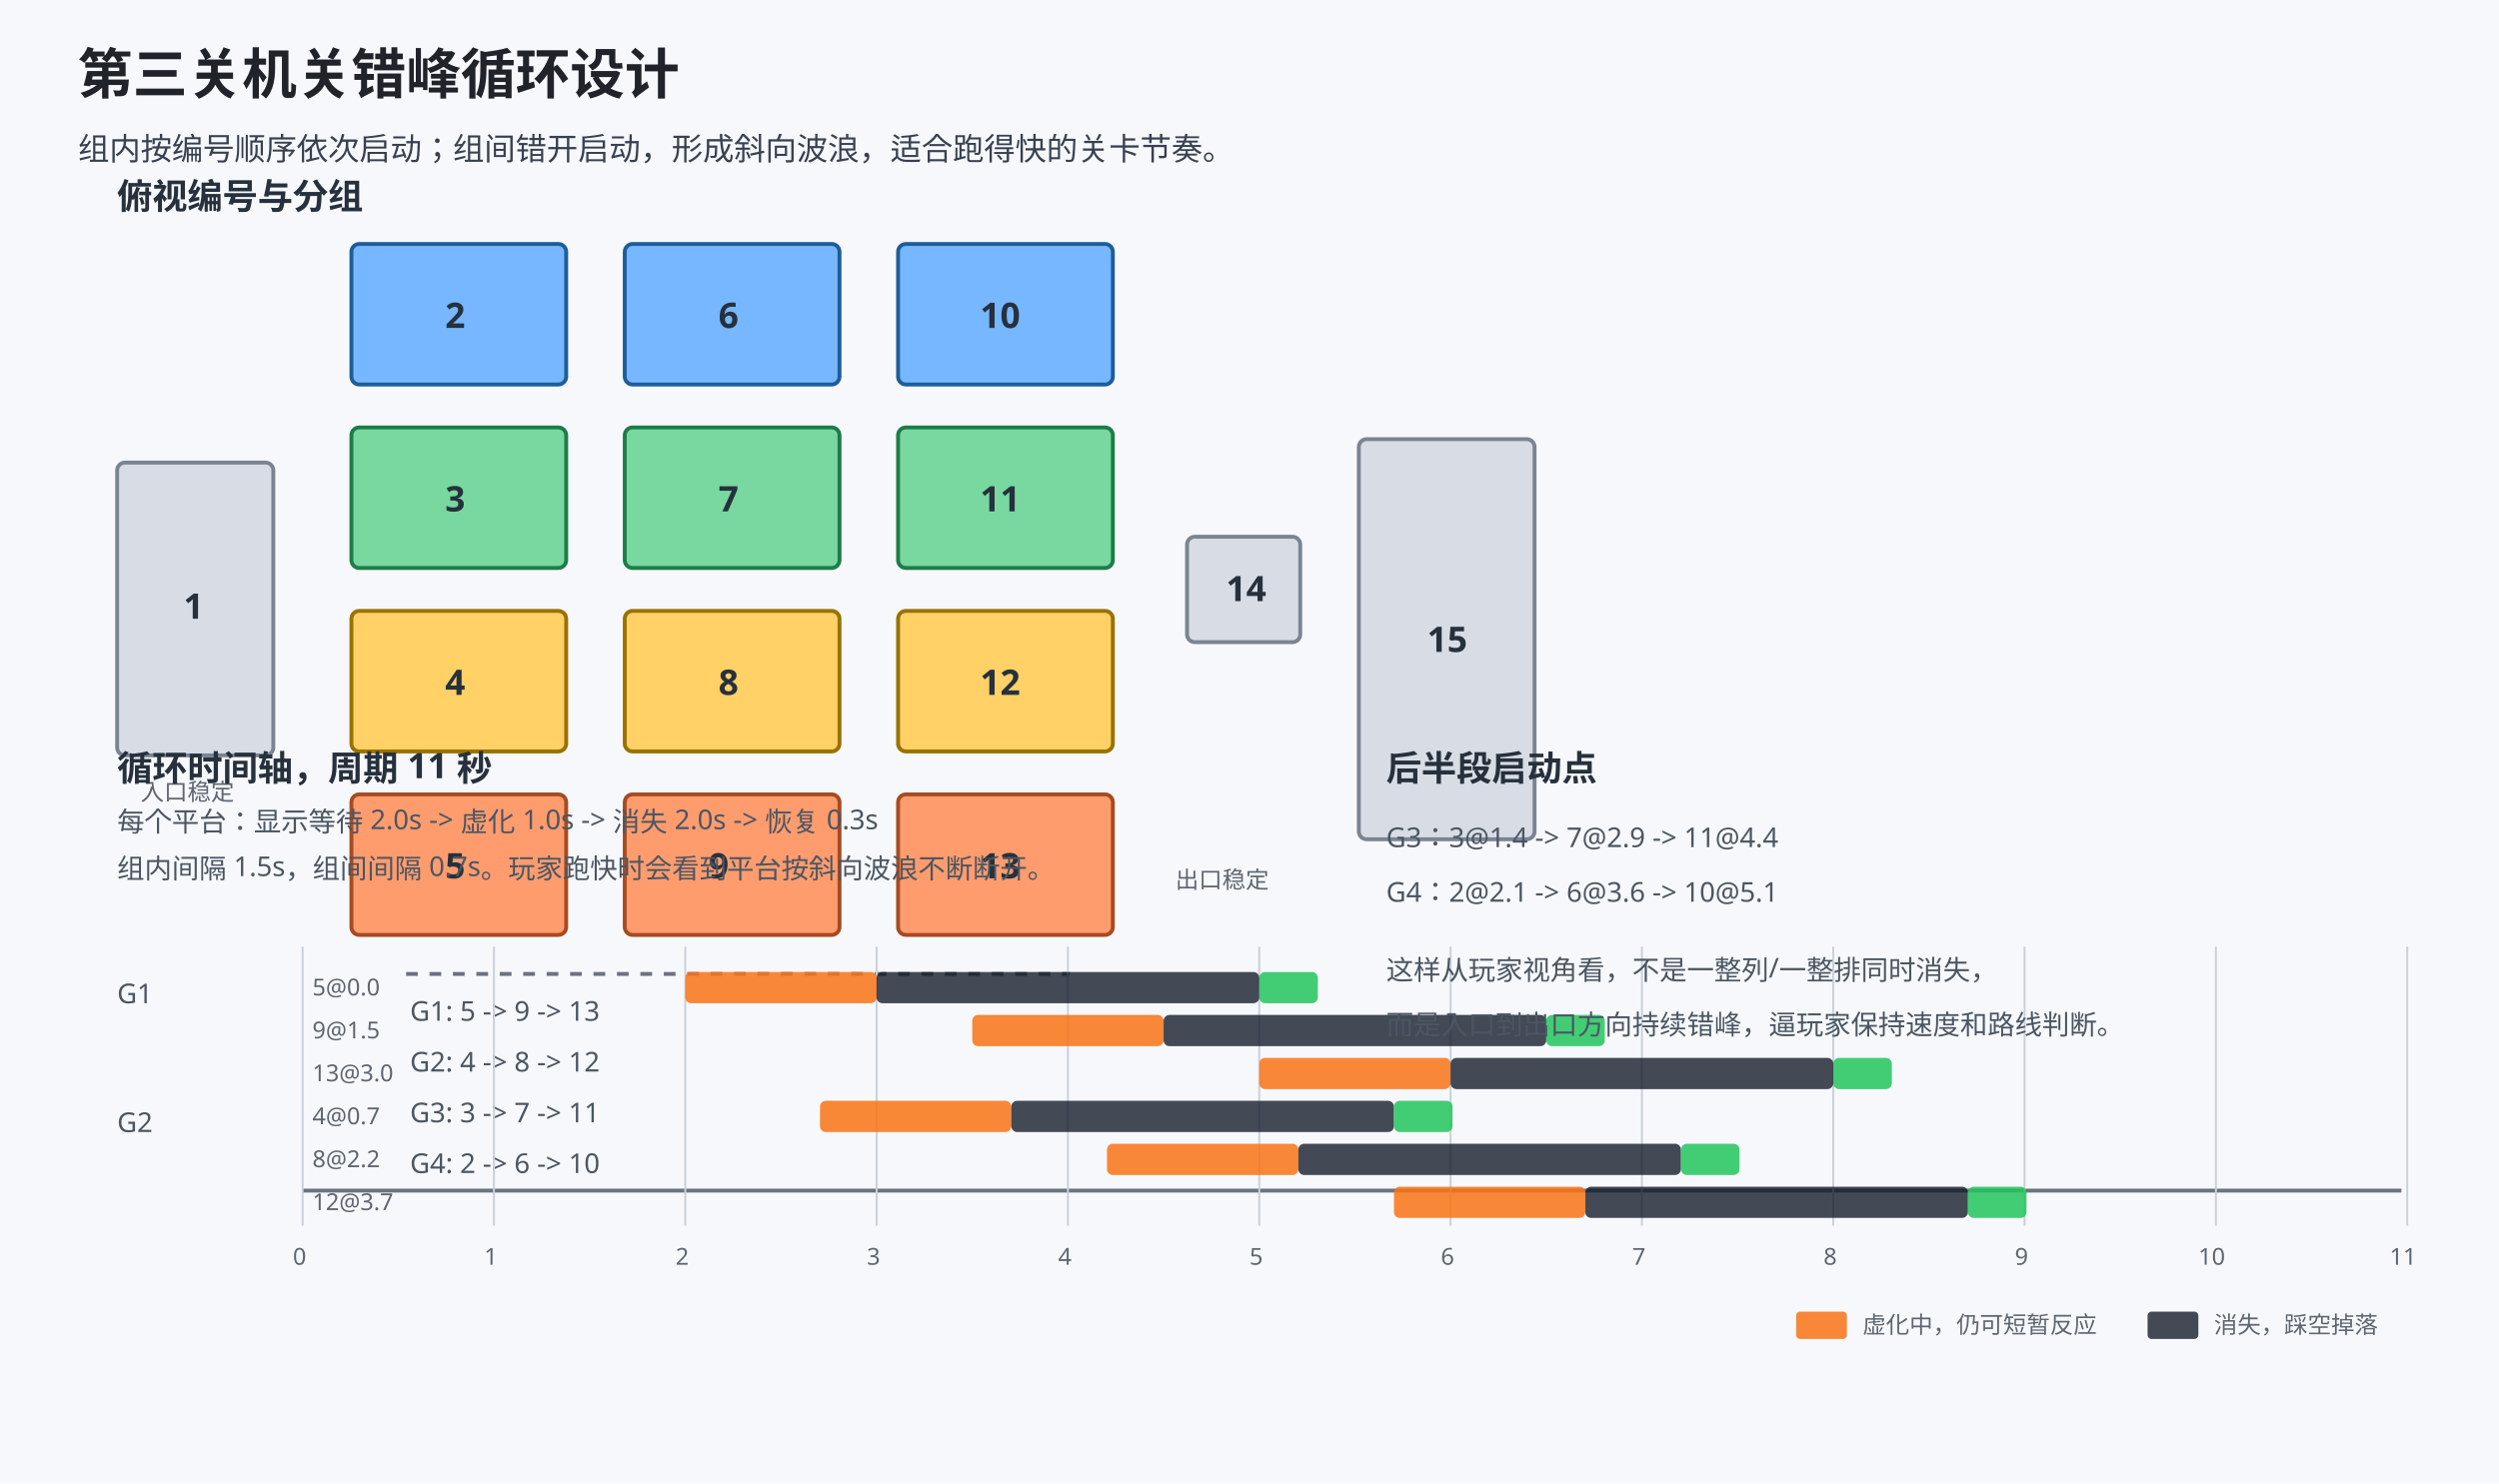
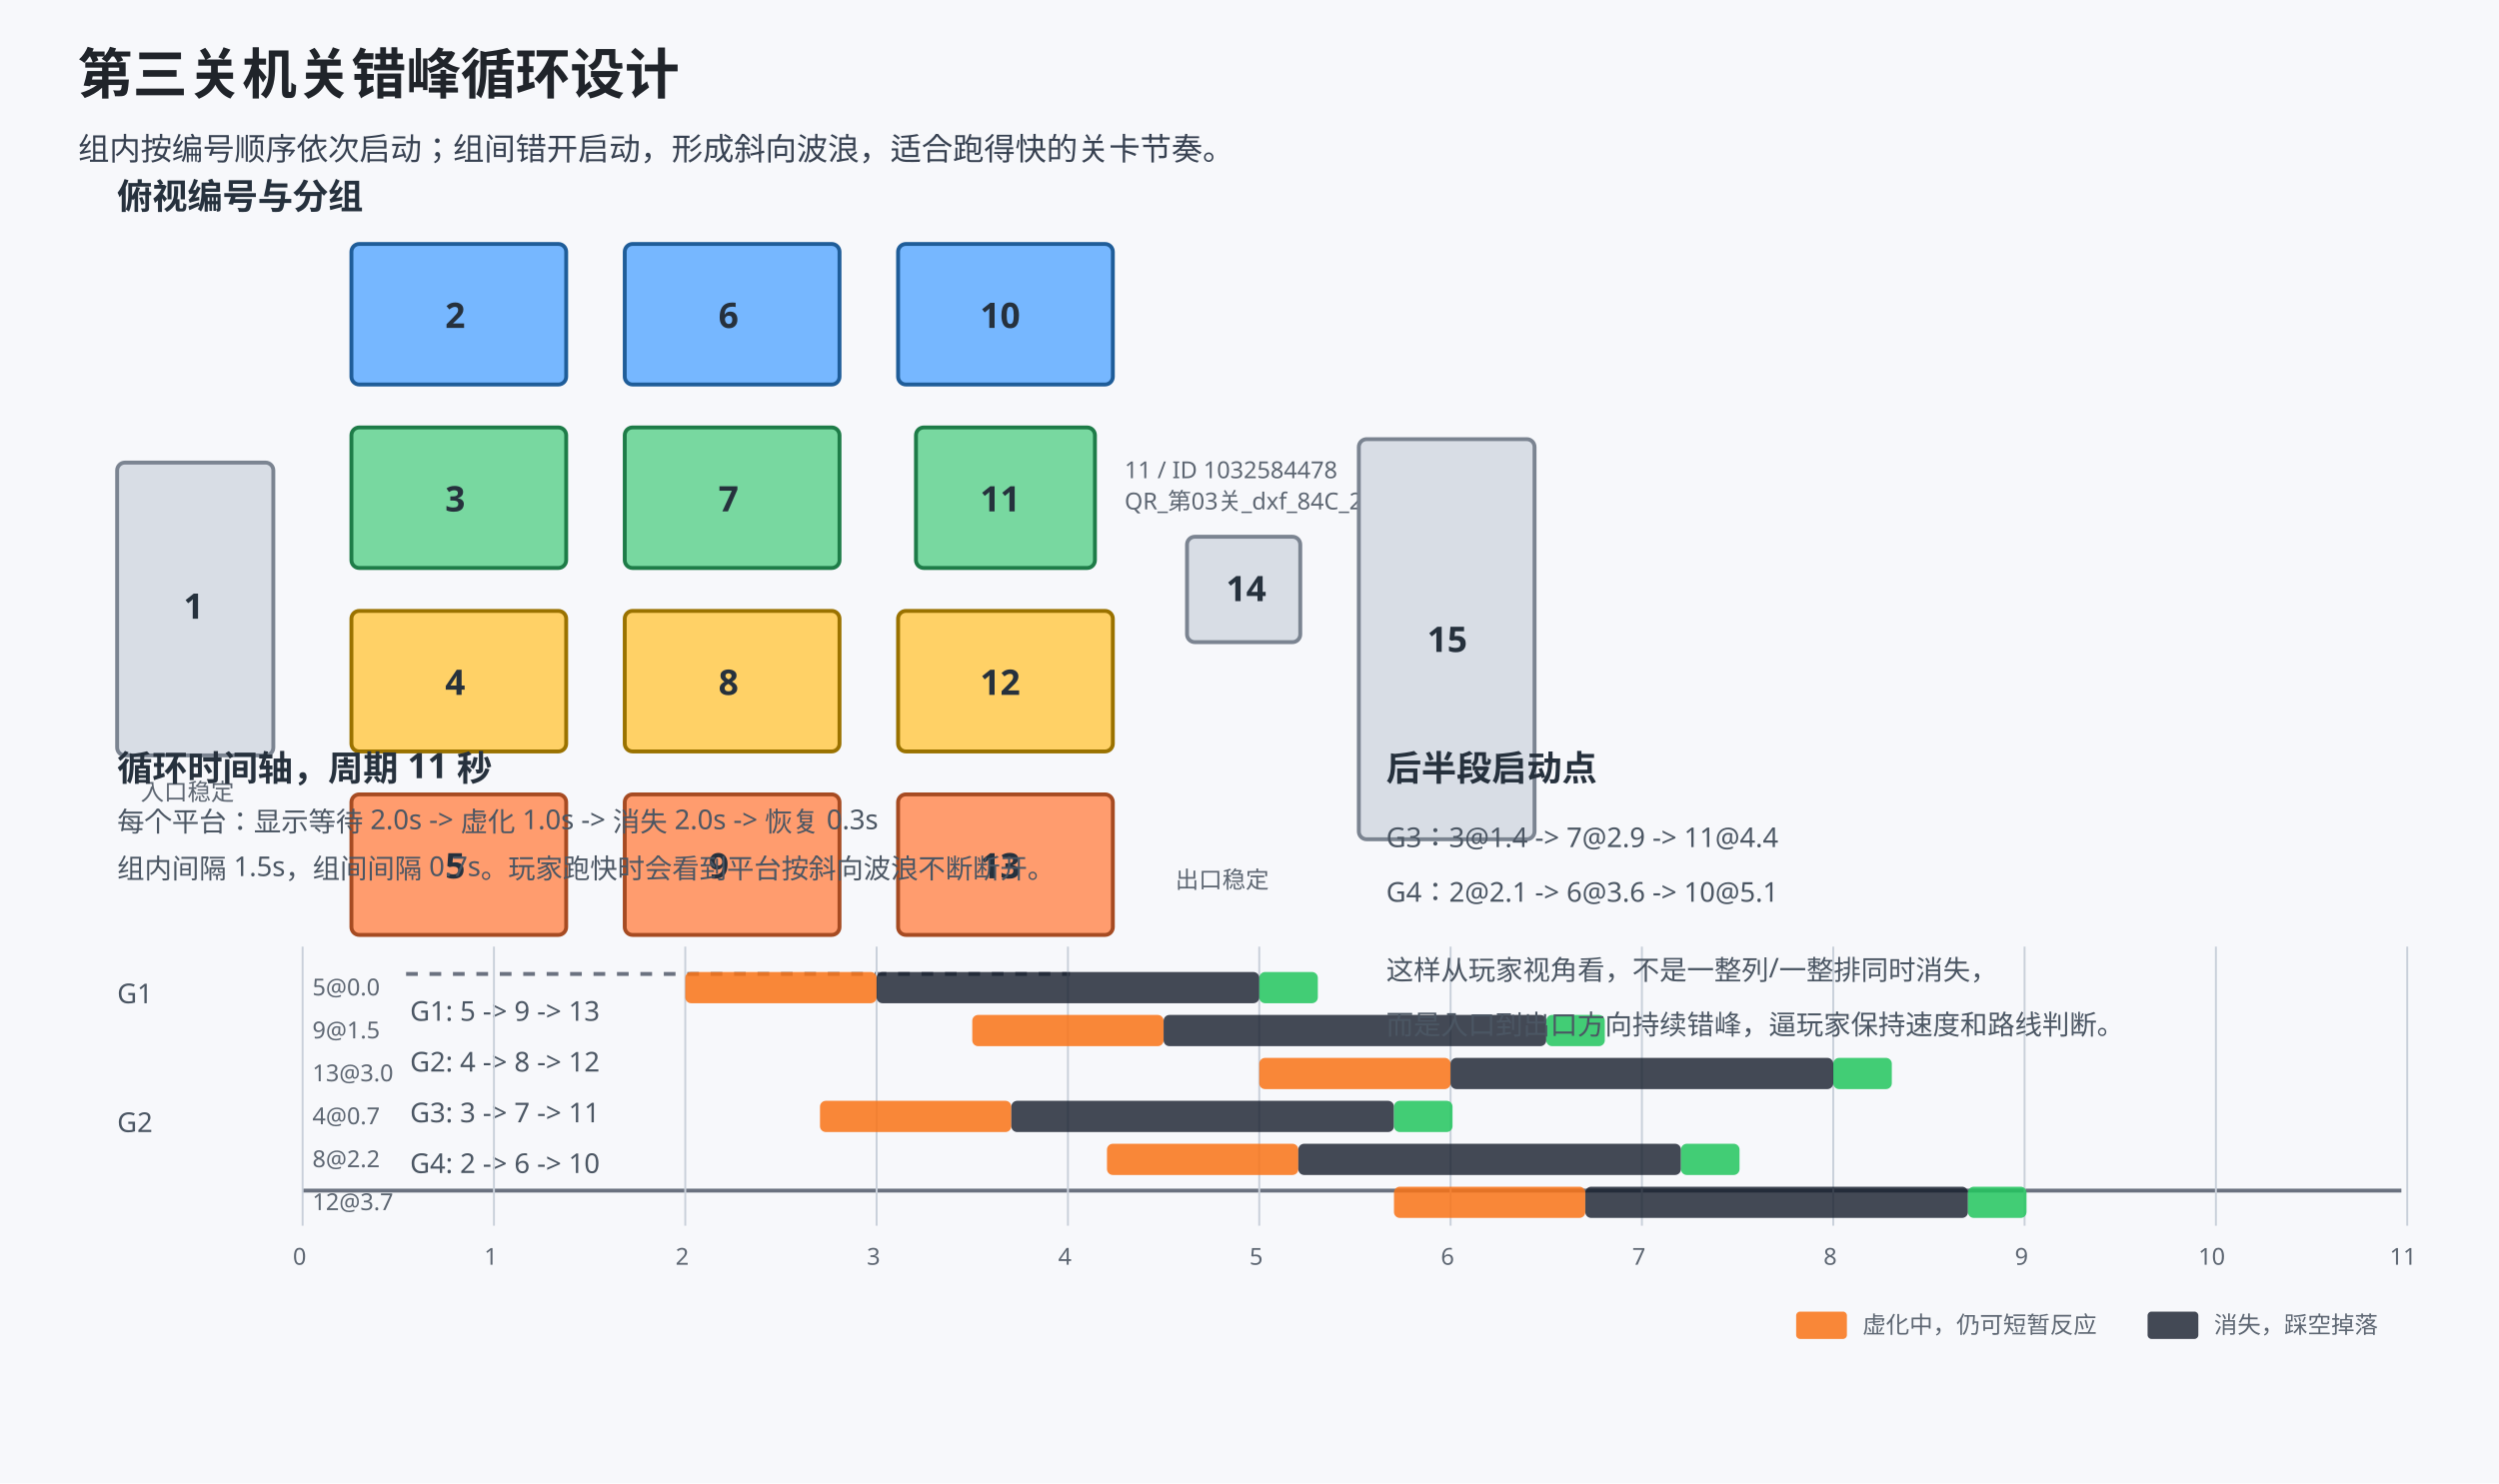
<svg xmlns="http://www.w3.org/2000/svg" width="1280" height="760" viewBox="0 0 1280 760">
  <defs>
    <style>
      .title { font: 700 28px sans-serif; fill: #20242a; }
      .label { font: 600 18px sans-serif; fill: #26313d; }
      .small { font: 14px sans-serif; fill: #4b5663; }
      .tiny { font: 12px sans-serif; fill: #5d6672; }
      .note { font: 16px sans-serif; fill: #374151; }
      .stable { fill: #d8dde5; stroke: #7b8491; stroke-width: 2; }
      .g1 { fill: #ff9c6e; stroke: #a64b22; stroke-width: 2; }
      .g2 { fill: #ffd166; stroke: #9a7200; stroke-width: 2; }
      .g3 { fill: #78d8a0; stroke: #1e7c48; stroke-width: 2; }
      .g4 { fill: #76b7ff; stroke: #1f5d99; stroke-width: 2; }
      .grid { stroke: #c9d0da; stroke-width: 1; }
      .axis { stroke: #6b7280; stroke-width: 2; }
      .fade { fill: #f97316; opacity: .85; }
      .hidden { fill: #111827; opacity: .78; }
      .recover { fill: #22c55e; opacity: .85; }
      .dash { stroke: #6b7280; stroke-width: 2; stroke-dasharray: 6 6; fill: none; }
    </style>
  </defs>
  <rect width="1280" height="760" fill="#f7f8fb" />
  <text class="title" x="40" y="48">第三关机关错峰循环设计</text>
  <text class="note" x="40" y="82">组内按编号顺序依次启动；组间错开启动，形成斜向波浪，适合跑得快的关卡节奏。</text>
  <g transform="translate(60,125)">
    <text class="label" x="0" y="-18">俯视编号与分组</text>
    <rect class="stable" x="0" y="112" width="80" height="150" rx="4" />
    <text class="label" x="34" y="192">1</text>
    <text class="tiny" x="12" y="285">入口稳定</text>
    <g transform="translate(120,0)">
      <rect class="g4" x="0" y="0" width="110" height="72" rx="4" />
      <text class="label" x="48" y="43">2</text>
      <rect class="g3" x="0" y="94" width="110" height="72" rx="4" />
      <text class="label" x="48" y="137">3</text>
      <rect class="g2" x="0" y="188" width="110" height="72" rx="4" />
      <text class="label" x="48" y="231">4</text>
      <rect class="g1" x="0" y="282" width="110" height="72" rx="4" />
      <text class="label" x="48" y="325">5</text>
    </g>
    <g transform="translate(260,0)">
      <rect class="g4" x="0" y="0" width="110" height="72" rx="4" />
      <text class="label" x="48" y="43">6</text>
      <rect class="g3" x="0" y="94" width="110" height="72" rx="4" />
      <text class="label" x="48" y="137">7</text>
      <rect class="g2" x="0" y="188" width="110" height="72" rx="4" />
      <text class="label" x="48" y="231">8</text>
      <rect class="g1" x="0" y="282" width="110" height="72" rx="4" />
      <text class="label" x="43" y="325">9</text>
    </g>
    <g transform="translate(400,0)">
      <rect class="g4" x="0" y="0" width="110" height="72" rx="4" />
      <text class="label" x="42" y="43">10</text>
-       <rect class="g3" x="0" y="94" width="110" height="72" rx="4" />
+       <rect class="g3" x="9.167" y="94" width="91.667" height="72" rx="4" />
      <text class="label" x="42" y="137">11</text>
+       <text class="tiny" x="116" y="120">11 / ID 1032584478</text>
+       <text class="tiny" x="116" y="136">QR_第03关_dxf_84C_24x17_1875</text>
      <rect class="g2" x="0" y="188" width="110" height="72" rx="4" />
      <text class="label" x="42" y="231">12</text>
      <rect class="g1" x="0" y="282" width="110" height="72" rx="4" />
      <text class="label" x="42" y="325">13</text>
    </g>
    <rect class="stable" x="548" y="150" width="58" height="54" rx="4" />
    <text class="label" x="568" y="183">14</text>
    <rect class="stable" x="636" y="100" width="90" height="205" rx="4" />
    <text class="label" x="671" y="209">15</text>
    <text class="tiny" x="542" y="330">出口稳定</text>
    <path class="dash" d="M148 374 L488 374" />
    <text class="small" x="150" y="398">G1: 5 -&gt; 9 -&gt; 13</text>
    <text class="small" x="150" y="424">G2: 4 -&gt; 8 -&gt; 12</text>
    <text class="small" x="150" y="450">G3: 3 -&gt; 7 -&gt; 11</text>
    <text class="small" x="150" y="476">G4: 2 -&gt; 6 -&gt; 10</text>
  </g>
  <g transform="translate(60,610)">
    <text class="label" x="0" y="-210">循环时间轴，周期 11 秒</text>
    <text class="small" x="0" y="-184">每个平台：显示等待 2.0s -&gt; 虚化 1.0s -&gt; 消失 2.0s -&gt; 恢复 0.3s</text>
    <text class="small" x="0" y="-160">组内间隔 1.5s，组间间隔 0.7s。玩家跑快时会看到平台按斜向波浪不断断开。</text>
    <line class="axis" x1="95" y1="0" x2="1170" y2="0" />
    <g>
      <line class="grid" x1="95" y1="-125" x2="95" y2="18" />
      <text class="tiny" x="90" y="38">0</text>
      <line class="grid" x1="193" y1="-125" x2="193" y2="18" />
      <text class="tiny" x="188" y="38">1</text>
      <line class="grid" x1="291" y1="-125" x2="291" y2="18" />
      <text class="tiny" x="286" y="38">2</text>
      <line class="grid" x1="389" y1="-125" x2="389" y2="18" />
      <text class="tiny" x="384" y="38">3</text>
      <line class="grid" x1="487" y1="-125" x2="487" y2="18" />
      <text class="tiny" x="482" y="38">4</text>
      <line class="grid" x1="585" y1="-125" x2="585" y2="18" />
      <text class="tiny" x="580" y="38">5</text>
      <line class="grid" x1="683" y1="-125" x2="683" y2="18" />
      <text class="tiny" x="678" y="38">6</text>
      <line class="grid" x1="781" y1="-125" x2="781" y2="18" />
      <text class="tiny" x="776" y="38">7</text>
      <line class="grid" x1="879" y1="-125" x2="879" y2="18" />
      <text class="tiny" x="874" y="38">8</text>
      <line class="grid" x1="977" y1="-125" x2="977" y2="18" />
      <text class="tiny" x="972" y="38">9</text>
      <line class="grid" x1="1075" y1="-125" x2="1075" y2="18" />
      <text class="tiny" x="1066" y="38">10</text>
      <line class="grid" x1="1173" y1="-125" x2="1173" y2="18" />
      <text class="tiny" x="1164" y="38">11</text>
    </g>
    <text class="small" x="0" y="-96">G1</text>
    <rect class="fade" x="291" y="-112" width="98" height="16" rx="3" />
    <rect class="hidden" x="389" y="-112" width="196" height="16" rx="3" />
    <rect class="recover" x="585" y="-112" width="30" height="16" rx="3" />
    <text class="tiny" x="100" y="-100">5@0.0</text>
    <rect class="fade" x="438" y="-90" width="98" height="16" rx="3" />
    <rect class="hidden" x="536" y="-90" width="196" height="16" rx="3" />
    <rect class="recover" x="732" y="-90" width="30" height="16" rx="3" />
    <text class="tiny" x="100" y="-78">9@1.5</text>
    <rect class="fade" x="585" y="-68" width="98" height="16" rx="3" />
    <rect class="hidden" x="683" y="-68" width="196" height="16" rx="3" />
    <rect class="recover" x="879" y="-68" width="30" height="16" rx="3" />
    <text class="tiny" x="100" y="-56">13@3.0</text>
    <text class="small" x="0" y="-30">G2</text>
    <rect class="fade" x="360" y="-46" width="98" height="16" rx="3" />
    <rect class="hidden" x="458" y="-46" width="196" height="16" rx="3" />
    <rect class="recover" x="654" y="-46" width="30" height="16" rx="3" />
    <text class="tiny" x="100" y="-34">4@0.7</text>
    <rect class="fade" x="507" y="-24" width="98" height="16" rx="3" />
    <rect class="hidden" x="605" y="-24" width="196" height="16" rx="3" />
    <rect class="recover" x="801" y="-24" width="30" height="16" rx="3" />
    <text class="tiny" x="100" y="-12">8@2.2</text>
    <rect class="fade" x="654" y="-2" width="98" height="16" rx="3" />
    <rect class="hidden" x="752" y="-2" width="196" height="16" rx="3" />
    <rect class="recover" x="948" y="-2" width="30" height="16" rx="3" />
    <text class="tiny" x="100" y="10">12@3.7</text>
  </g>
  <g transform="translate(710,400)">
    <text class="label" x="0" y="0">后半段启动点</text>
    <text class="small" x="0" y="34">G3：3@1.4 -&gt; 7@2.9 -&gt; 11@4.4</text>
    <text class="small" x="0" y="62">G4：2@2.1 -&gt; 6@3.6 -&gt; 10@5.1</text>
    <text class="small" x="0" y="102">这样从玩家视角看，不是一整列/一整排同时消失，</text>
    <text class="small" x="0" y="130">而是入口到出口方向持续错峰，逼玩家保持速度和路线判断。</text>
  </g>
  <g transform="translate(920,690)">
    <rect class="fade" x="0" y="-18" width="26" height="14" rx="2" />
    <text class="tiny" x="34" y="-7">虚化中，仍可短暂反应</text>
    <rect class="hidden" x="180" y="-18" width="26" height="14" rx="2" />
    <text class="tiny" x="214" y="-7">消失，踩空掉落</text>
  </g>
</svg>
